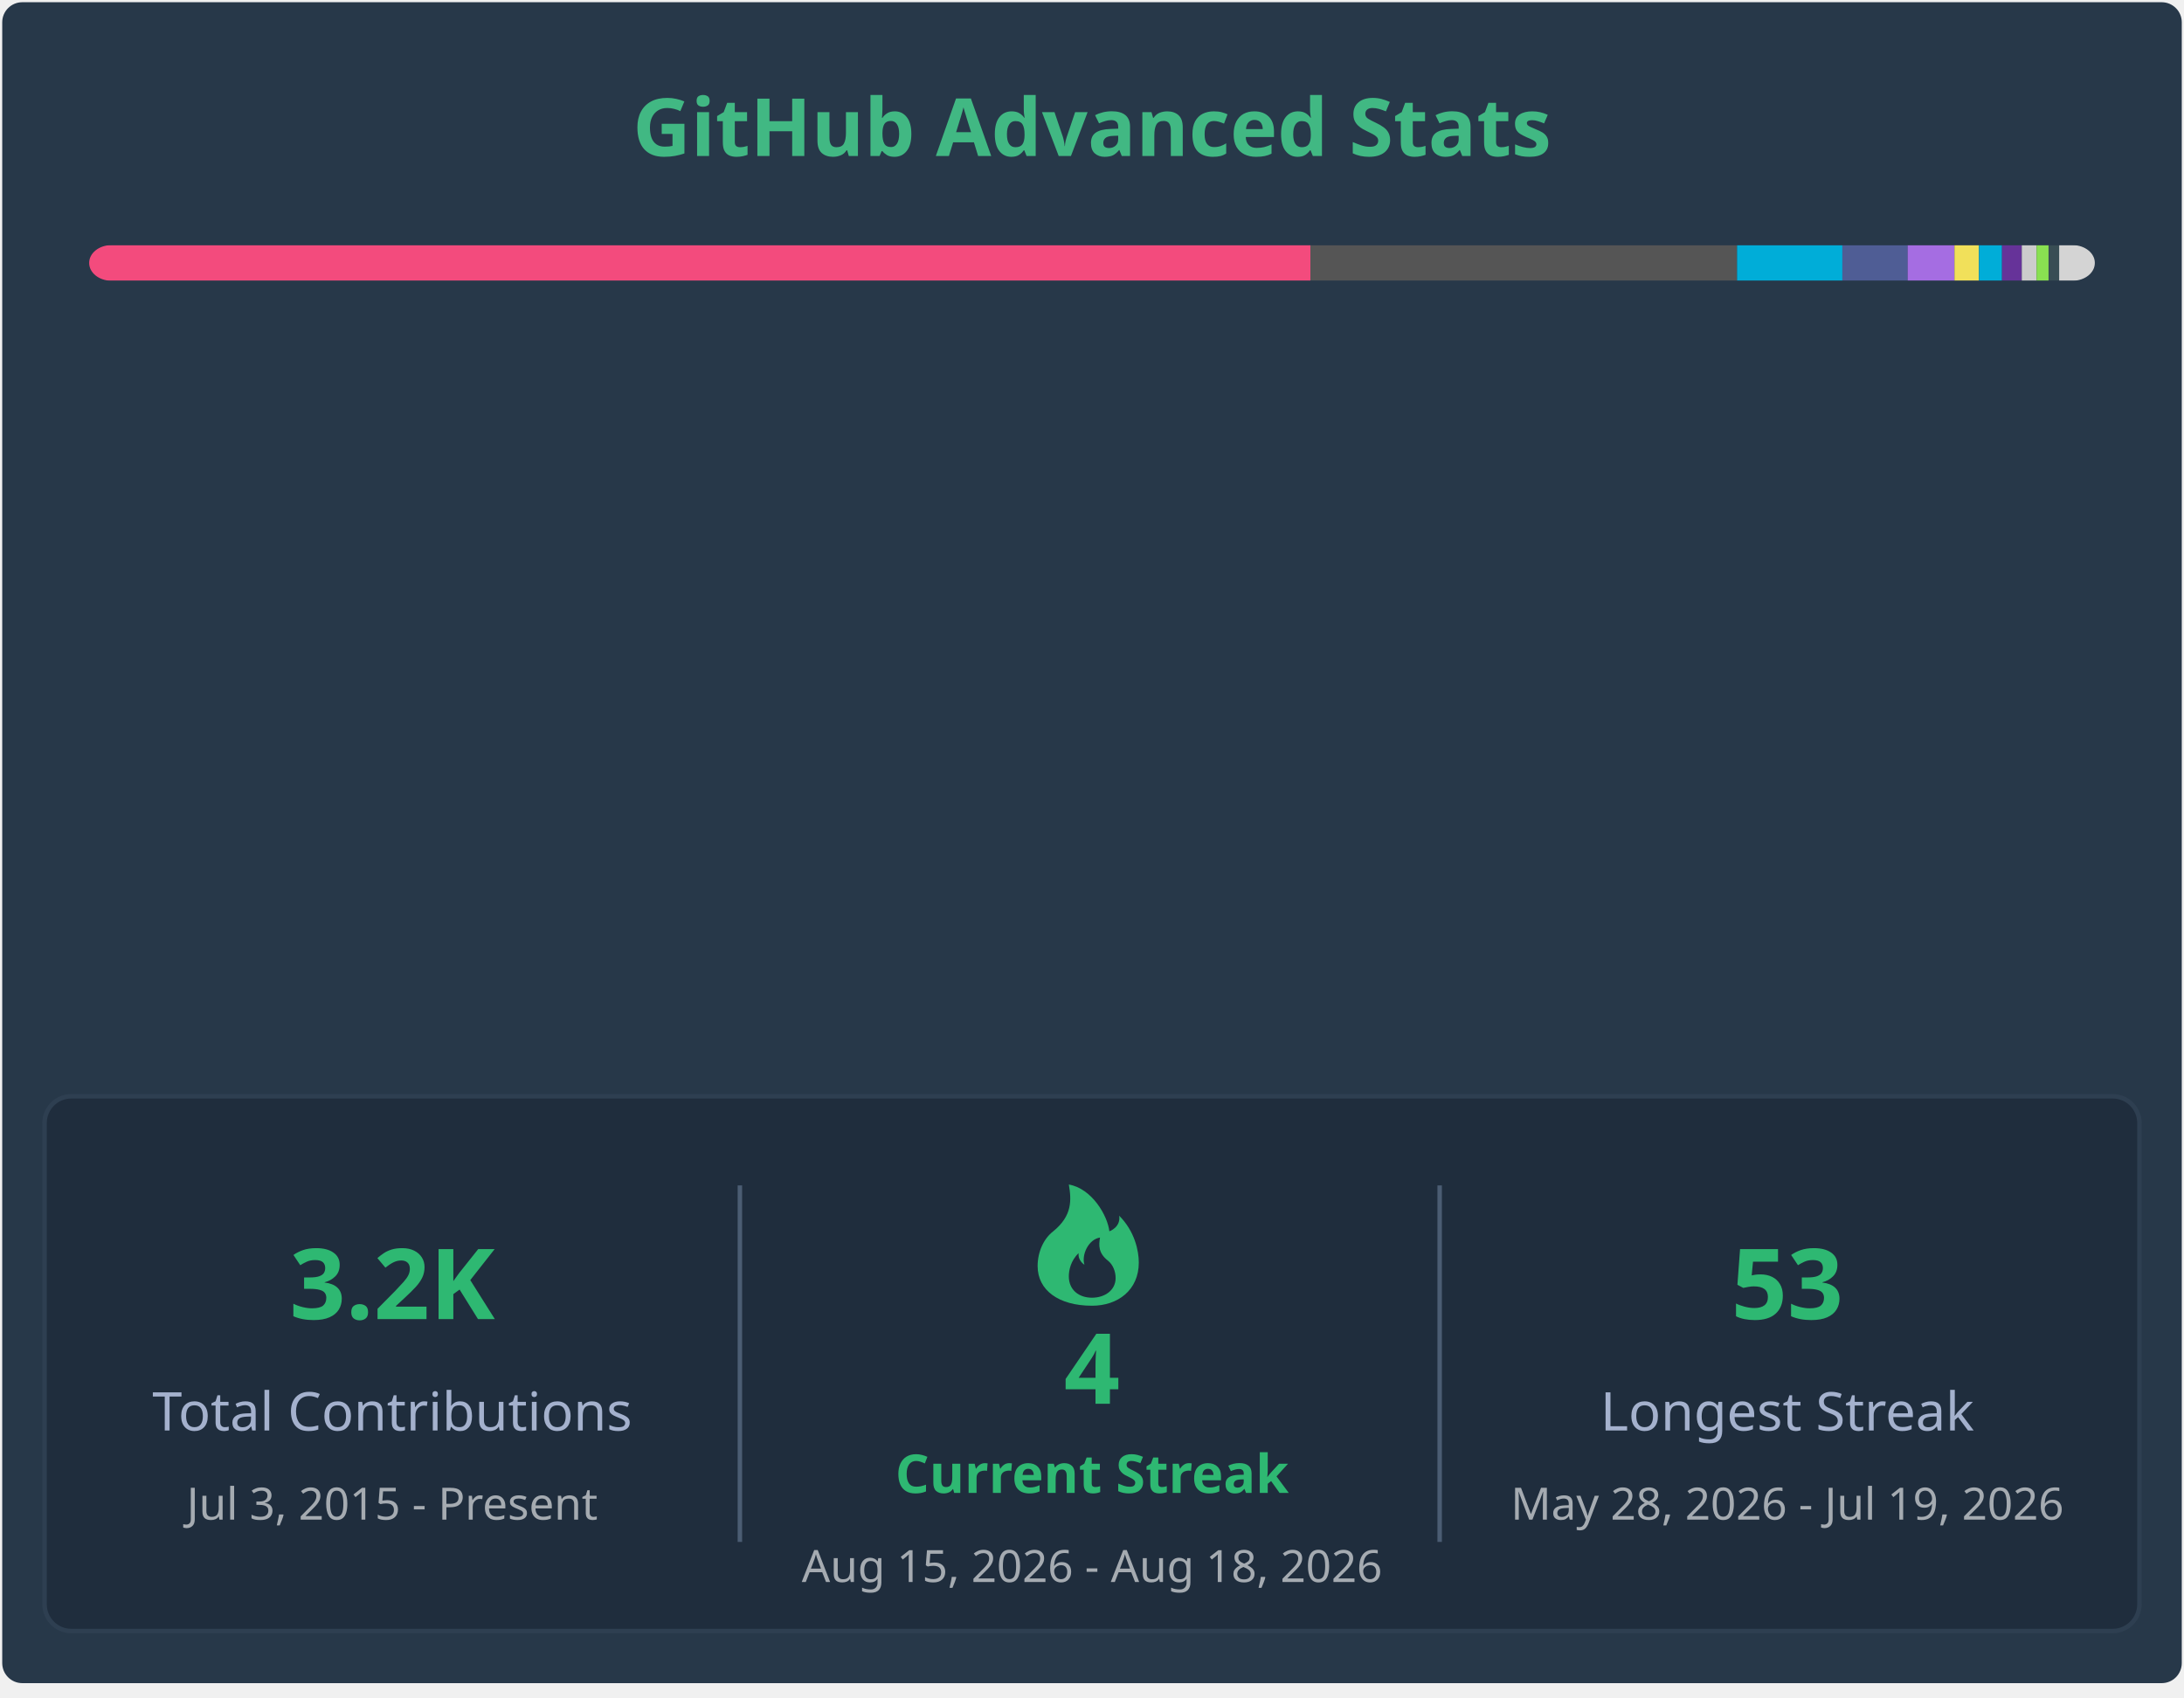
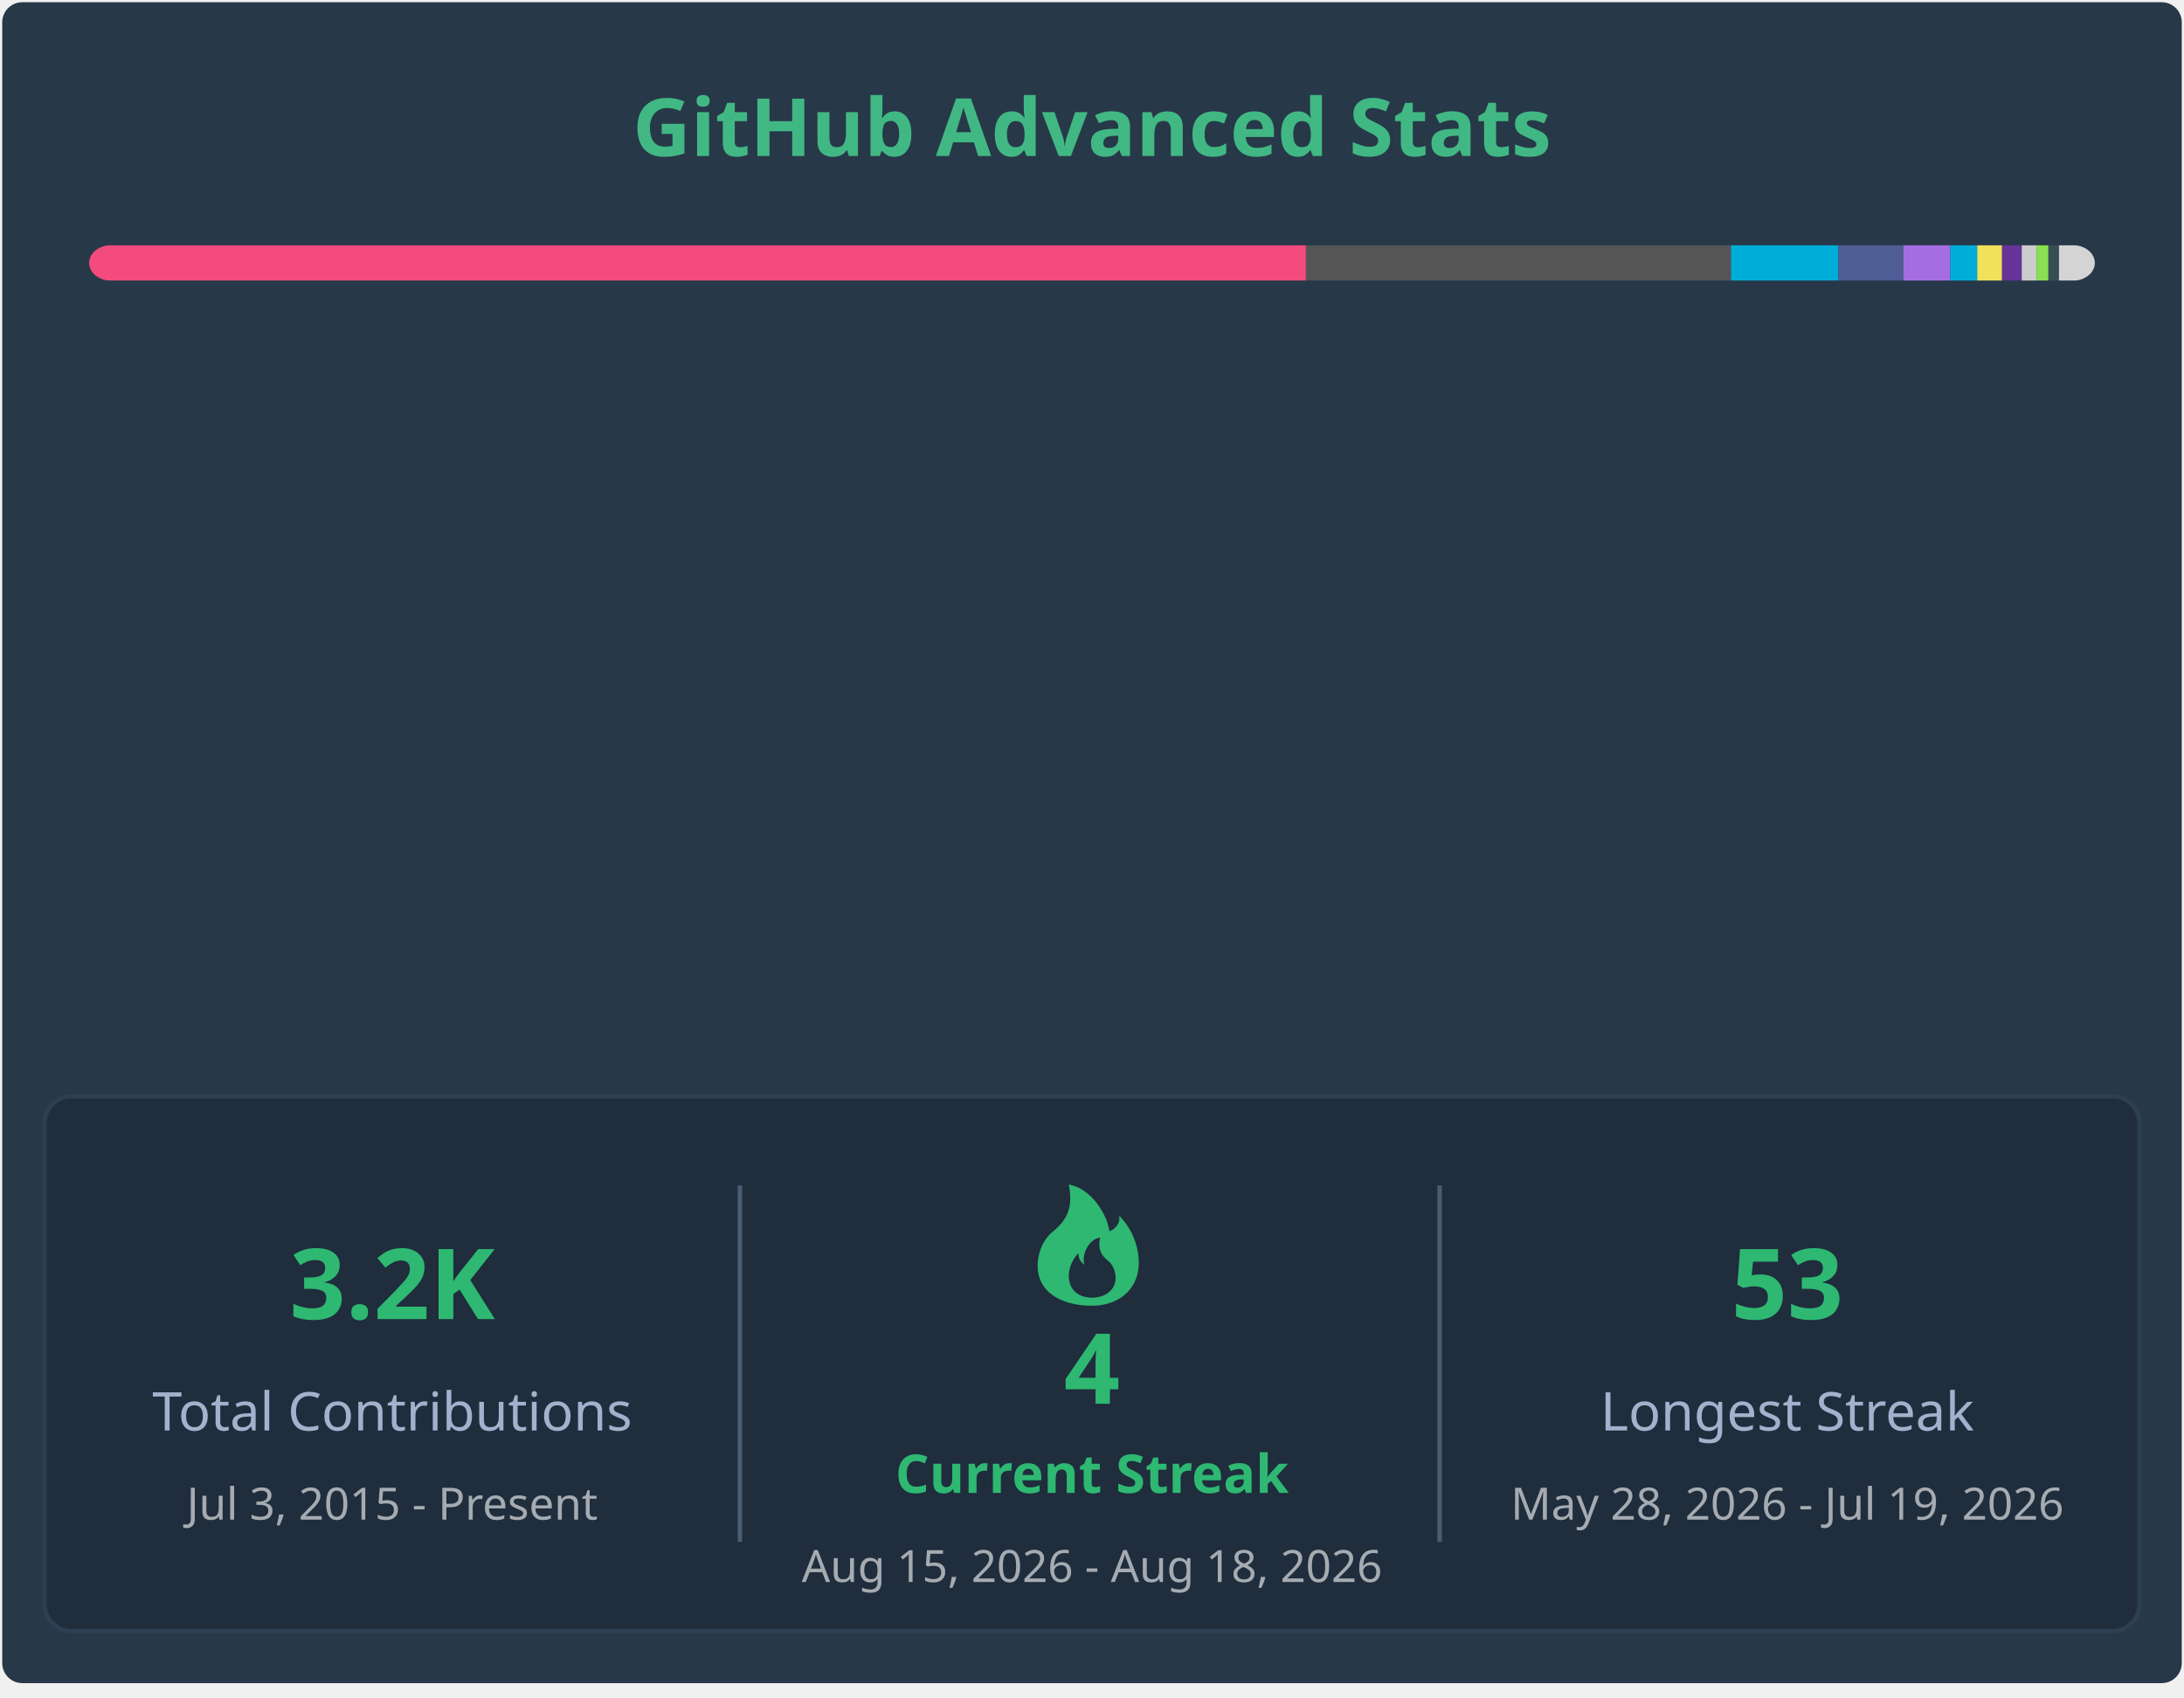
<svg xmlns="http://www.w3.org/2000/svg" width="490" height="381" viewBox="0 0 490 381" fill="none" role="img" aria-labelledby="descId">
  <style>
        .header {
            font: 600 18px 'Segoe UI', Ubuntu, Sans-Serif;
            fill: #41b883;
            animation: fadeInAnimation 0.8s ease-in-out forwards;
        }
        .stat-label {
            font: 600 12px 'Segoe UI', Ubuntu, Sans-Serif;
            fill: #fffefe;
        }
        .stat-value {
            font: 700 12px 'Segoe UI', Ubuntu, Sans-Serif;
            fill: #41b883;
        }
        .lang-name {
            font: 400 11px "Segoe UI", Ubuntu, Sans-Serif;
            fill: #fffefe;
        }
        .stagger {
            opacity: 0;
            animation: fadeInAnimation 0.3s ease-in-out forwards;
        }
        @keyframes fadeInAnimation {
            from { opacity: 0; }
            to { opacity: 1; }
        }
    </style>
  <rect x="0.5" y="0.5" rx="4.5" height="99%" stroke="#e4e2e2" width="489" fill="#273849" stroke-opacity="0" />
  <g transform="translate(245, 35)">
    <text x="0" y="0" class="header" text-anchor="middle">GitHub Advanced Stats</text>
  </g>
  <g transform="translate(20, 55)">
    <mask id="rect-mask">
      <rect x="0" y="0" width="450" height="8" fill="white" rx="5" />
    </mask>
-     <rect mask="url(#rect-mask)" x="0" y="0" width="274.006" height="8" fill="#f34b7d" />
-     <rect mask="url(#rect-mask)" x="274.006" y="0" width="95.72" height="8" fill="#555555" />
-     <rect mask="url(#rect-mask)" x="369.726" y="0" width="23.627" height="8" fill="#00ADD8" />
-     <rect mask="url(#rect-mask)" x="393.353" y="0" width="14.639" height="8" fill="#4F5D95" />
-     <rect mask="url(#rect-mask)" x="407.992" y="0" width="10.511" height="8" fill="#a56de2" />
-     <rect mask="url(#rect-mask)" x="418.503" y="0" width="5.499" height="8" fill="#f1e05a" />
-     <rect mask="url(#rect-mask)" x="424.003" y="0" width="5.171" height="8" fill="#00ADD8" />
-     <rect mask="url(#rect-mask)" x="429.174" y="0" width="4.435" height="8" fill="#663399" />
-     <rect mask="url(#rect-mask)" x="433.609" y="0" width="3.317" height="8" fill="#cccccc" />
-     <rect mask="url(#rect-mask)" x="436.925" y="0" width="2.69" height="8" fill="#89e051" />
-     <rect mask="url(#rect-mask)" x="439.615" y="0" width="2.376" height="8" fill="#384d54" />
-     <rect mask="url(#rect-mask)" x="441.992" y="0" width="8.008" height="8" fill="#d4d4d4" />
+     <rect mask="url(#rect-mask)" x="0" y="0" width="272.994" height="8" fill="#f34b7d" />
+     <rect mask="url(#rect-mask)" x="272.994" y="0" width="95.367" height="8" fill="#555555" />
+     <rect mask="url(#rect-mask)" x="368.361" y="0" width="24.12" height="8" fill="#00ADD8" />
+     <rect mask="url(#rect-mask)" x="392.481" y="0" width="14.606" height="8" fill="#4F5D95" />
+     <rect mask="url(#rect-mask)" x="407.087" y="0" width="10.472" height="8" fill="#a56de2" />
+     <rect mask="url(#rect-mask)" x="417.559" y="0" width="6.05" height="8" fill="#00ADD8" />
+     <rect mask="url(#rect-mask)" x="423.609" y="0" width="5.571" height="8" fill="#f1e05a" />
+     <rect mask="url(#rect-mask)" x="429.179" y="0" width="4.421" height="8" fill="#663399" />
+     <rect mask="url(#rect-mask)" x="433.6" y="0" width="3.304" height="8" fill="#cccccc" />
+     <rect mask="url(#rect-mask)" x="436.905" y="0" width="2.68" height="8" fill="#89e051" />
+     <rect mask="url(#rect-mask)" x="439.585" y="0" width="2.368" height="8" fill="#384d54" />
+     <rect mask="url(#rect-mask)" x="441.952" y="0" width="8.048" height="8" fill="#d4d4d4" />
    <g transform="translate(5, 25)">
      <g transform="translate(0, 0)">
        <g transform="translate(0, 0)">
          <g transform="translate(0, 0)" class="stagger" style="animation-delay: 450ms">
            <circle cx="5" cy="6" r="5" fill="#f34b7d" />
-             <text x="15" y="10" class="lang-name">C++ 60.89%</text>
+             <text x="15" y="10" class="lang-name">C++ 60.67%</text>
          </g>
          <g transform="translate(0, 25)" class="stagger" style="animation-delay: 550ms">
            <circle cx="5" cy="6" r="5" fill="#555555" />
-             <text x="15" y="10" class="lang-name">C 21.27%</text>
+             <text x="15" y="10" class="lang-name">C 21.19%</text>
          </g>
          <g transform="translate(0, 50)" class="stagger" style="animation-delay: 650ms">
            <circle cx="5" cy="6" r="5" fill="#00ADD8" />
-             <text x="15" y="10" class="lang-name">Go 5.25%</text>
+             <text x="15" y="10" class="lang-name">Go 5.36%</text>
          </g>
          <g transform="translate(0, 75)" class="stagger" style="animation-delay: 750ms">
            <circle cx="5" cy="6" r="5" fill="#4F5D95" />
            <text x="15" y="10" class="lang-name">PHP 3.25%</text>
          </g>
          <g transform="translate(0, 100)" class="stagger" style="animation-delay: 850ms">
            <circle cx="5" cy="6" r="5" fill="#a56de2" />
-             <text x="15" y="10" class="lang-name">Vala 2.34%</text>
+             <text x="15" y="10" class="lang-name">Vala 2.33%</text>
          </g>
          <g transform="translate(0, 125)" class="stagger" style="animation-delay: 950ms">
-             <circle cx="5" cy="6" r="5" fill="#f1e05a" />
-             <text x="15" y="10" class="lang-name">JavaScript 1.22%</text>
+             <circle cx="5" cy="6" r="5" fill="#00ADD8" />
+             <text x="15" y="10" class="lang-name">Go Template 1.34%</text>
          </g>
        </g>
        <g transform="translate(130, 0)">
          <g transform="translate(0, 0)" class="stagger" style="animation-delay: 450ms">
-             <circle cx="5" cy="6" r="5" fill="#00ADD8" />
-             <text x="15" y="10" class="lang-name">Go Template 1.15%</text>
+             <circle cx="5" cy="6" r="5" fill="#f1e05a" />
+             <text x="15" y="10" class="lang-name">JavaScript 1.24%</text>
          </g>
          <g transform="translate(0, 25)" class="stagger" style="animation-delay: 550ms">
            <circle cx="5" cy="6" r="5" fill="#663399" />
-             <text x="15" y="10" class="lang-name">CSS 0.99%</text>
+             <text x="15" y="10" class="lang-name">CSS 0.98%</text>
          </g>
          <g transform="translate(0, 50)" class="stagger" style="animation-delay: 650ms">
            <circle cx="5" cy="6" r="5" fill="#cccccc" />
-             <text x="15" y="10" class="lang-name">Gettext Catalog 0.74%</text>
+             <text x="15" y="10" class="lang-name">Gettext Catalog 0.73%</text>
          </g>
          <g transform="translate(0, 75)" class="stagger" style="animation-delay: 750ms">
            <circle cx="5" cy="6" r="5" fill="#89e051" />
            <text x="15" y="10" class="lang-name">Shell 0.60%</text>
          </g>
          <g transform="translate(0, 100)" class="stagger" style="animation-delay: 850ms">
            <circle cx="5" cy="6" r="5" fill="#384d54" />
            <text x="15" y="10" class="lang-name">Dockerfile 0.53%</text>
          </g>
          <g transform="translate(0, 125)" class="stagger" style="animation-delay: 950ms">
            <circle cx="5" cy="6" r="5" fill="#d4d4d4" />
-             <text x="15" y="10" class="lang-name">Others 1.78%</text>
+             <text x="15" y="10" class="lang-name">Others 1.79%</text>
          </g>
        </g>
      </g>
      <g transform="translate(295, 2)">
        <g transform="translate(0, 2)" class="stagger" style="animation-delay: 0ms">
          <text x="0" y="10" class="stat-label">Total Commits:</text>
          <text x="115" y="10" class="stat-value">1.7K</text>
        </g>
        <g transform="translate(0, 24)" class="stagger" style="animation-delay: 100ms">
          <text x="0" y="10" class="stat-label">Merged PRs:</text>
          <text x="115" y="10" class="stat-value">156</text>
        </g>
        <g transform="translate(0, 46)" class="stagger" style="animation-delay: 200ms">
          <text x="0" y="10" class="stat-label">Code Reviews:</text>
          <text x="115" y="10" class="stat-value">5</text>
        </g>
        <g transform="translate(0, 68)" class="stagger" style="animation-delay: 300ms">
          <text x="0" y="10" class="stat-label">Total Issues:</text>
          <text x="115" y="10" class="stat-value">117</text>
        </g>
        <g transform="translate(0, 90)" class="stagger" style="animation-delay: 400ms">
          <text x="0" y="10" class="stat-label">Total Stars:</text>
          <text x="115" y="10" class="stat-value">6</text>
        </g>
        <g transform="translate(0, 112)" class="stagger" style="animation-delay: 500ms">
          <text x="0" y="10" class="stat-label">Total Repositories:</text>
          <text x="115" y="10" class="stat-value">17</text>
        </g>
        <g transform="translate(0, 134)" class="stagger" style="animation-delay: 600ms">
          <text x="0" y="10" class="stat-label">Followers:</text>
          <text x="115" y="10" class="stat-value">12</text>
        </g>
      </g>
    </g>
  </g>
  <g transform="translate(10, 246)">
    <rect width="470" height="120" rx="6" fill="#1f2d3d" stroke="#2e3f51" stroke-width="1" />
    <g transform="translate(0, 20)">
      <text x="78" y="30" fill="#2eb872" font-family="Segoe UI, Ubuntu, sans-serif" font-weight="bold" font-size="22px" text-anchor="middle">
                3.2K
            </text>
      <text x="78" y="55" fill="#a4b1cd" font-family="Segoe UI, Ubuntu, sans-serif" font-size="12px" text-anchor="middle">
                Total Contributions
            </text>
      <text x="78" y="75" fill="#ffffff" opacity="0.6" font-family="Segoe UI, Ubuntu, sans-serif" font-size="10px" text-anchor="middle">
                Jul  3, 2015 - Present
            </text>
    </g>
    <line x1="156" y1="20" x2="156" y2="100" stroke="#4b5d73" stroke-width="1" />
    <g transform="translate(156, 15)">
      <path d="M79,32 C84.8,32 89.5,28.5 89.5,22.3 C89.5,19.7 88.6,15.3 85.1,11.8 C85.5,14.4 82.9,15.3 82.9,15.3 C82.5,11.8 79,5.7 73.8,4.8 C74.4,8.3 74.6,11.8 70.3,15.3 C68.1,17 66.8,20 66.8,23.1 C66.8,28.5 71.5,32 79,32 M79,30.2 C76.1,30.2 73.8,28.5 73.8,25.4 C73.8,24.1 74.2,21.9 76,20.2 C75.8,21.9 77.3,22.8 77.3,22.8 C76.6,20.6 78.2,17.1 80.8,16.7 C80.5,18.4 80.4,20.2 82.6,21.9 C83.7,22.8 84.3,24.3 84.3,25.8 C84.3,28.5 81.9,30.2 79,30.2" fill="#2eb872" />
      <text x="79" y="54" fill="#2eb872" font-family="Segoe UI, Ubuntu, sans-serif" font-weight="bold" font-size="22px" text-anchor="middle">
                4
            </text>
      <text x="79" y="74" fill="#2eb872" font-family="Segoe UI, Ubuntu, sans-serif" font-weight="bold" font-size="12px" text-anchor="middle">
                Current Streak
            </text>
      <text x="79" y="94" fill="#ffffff" opacity="0.6" font-family="Segoe UI, Ubuntu, sans-serif" font-size="10px" text-anchor="middle">
                Aug 15, 2026 - Aug 18, 2026
            </text>
    </g>
    <line x1="313" y1="20" x2="313" y2="100" stroke="#4b5d73" stroke-width="1" />
    <g transform="translate(313, 20)">
      <text x="78" y="30" fill="#2eb872" font-family="Segoe UI, Ubuntu, sans-serif" font-weight="bold" font-size="22px" text-anchor="middle">
                53
            </text>
      <text x="78" y="55" fill="#a4b1cd" font-family="Segoe UI, Ubuntu, sans-serif" font-size="12px" text-anchor="middle">
                Longest Streak
            </text>
      <text x="78" y="75" fill="#ffffff" opacity="0.6" font-family="Segoe UI, Ubuntu, sans-serif" font-size="10px" text-anchor="middle">
                May 28, 2026 - Jul 19, 2026
            </text>
    </g>
  </g>
</svg>
